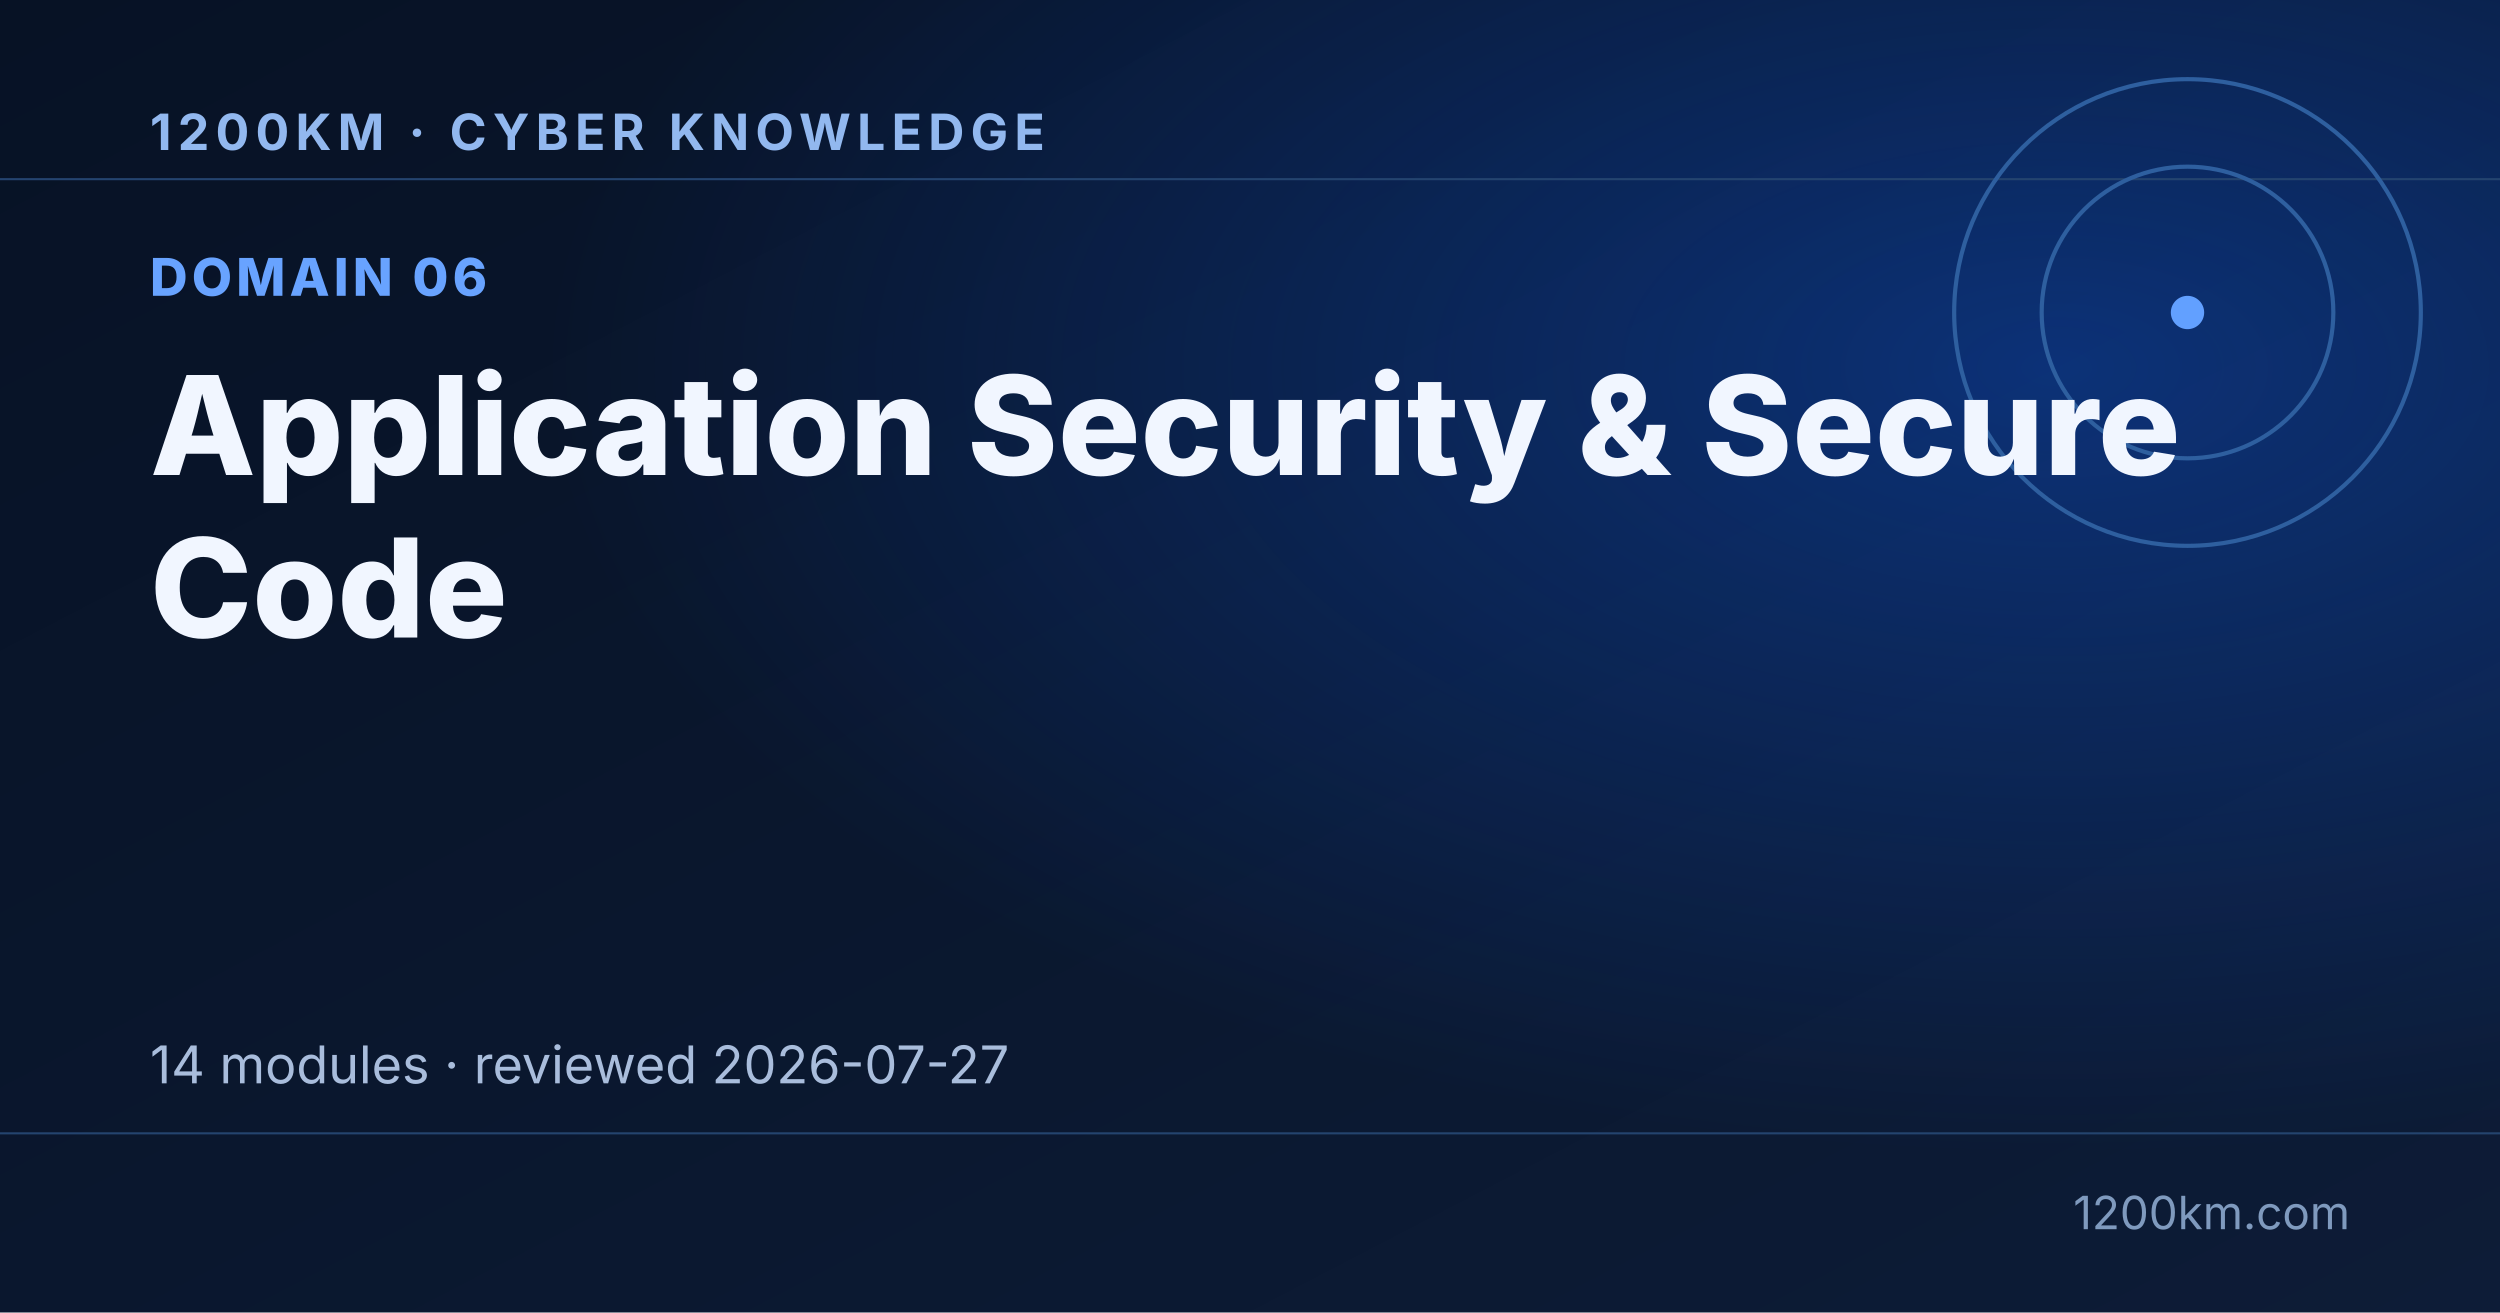
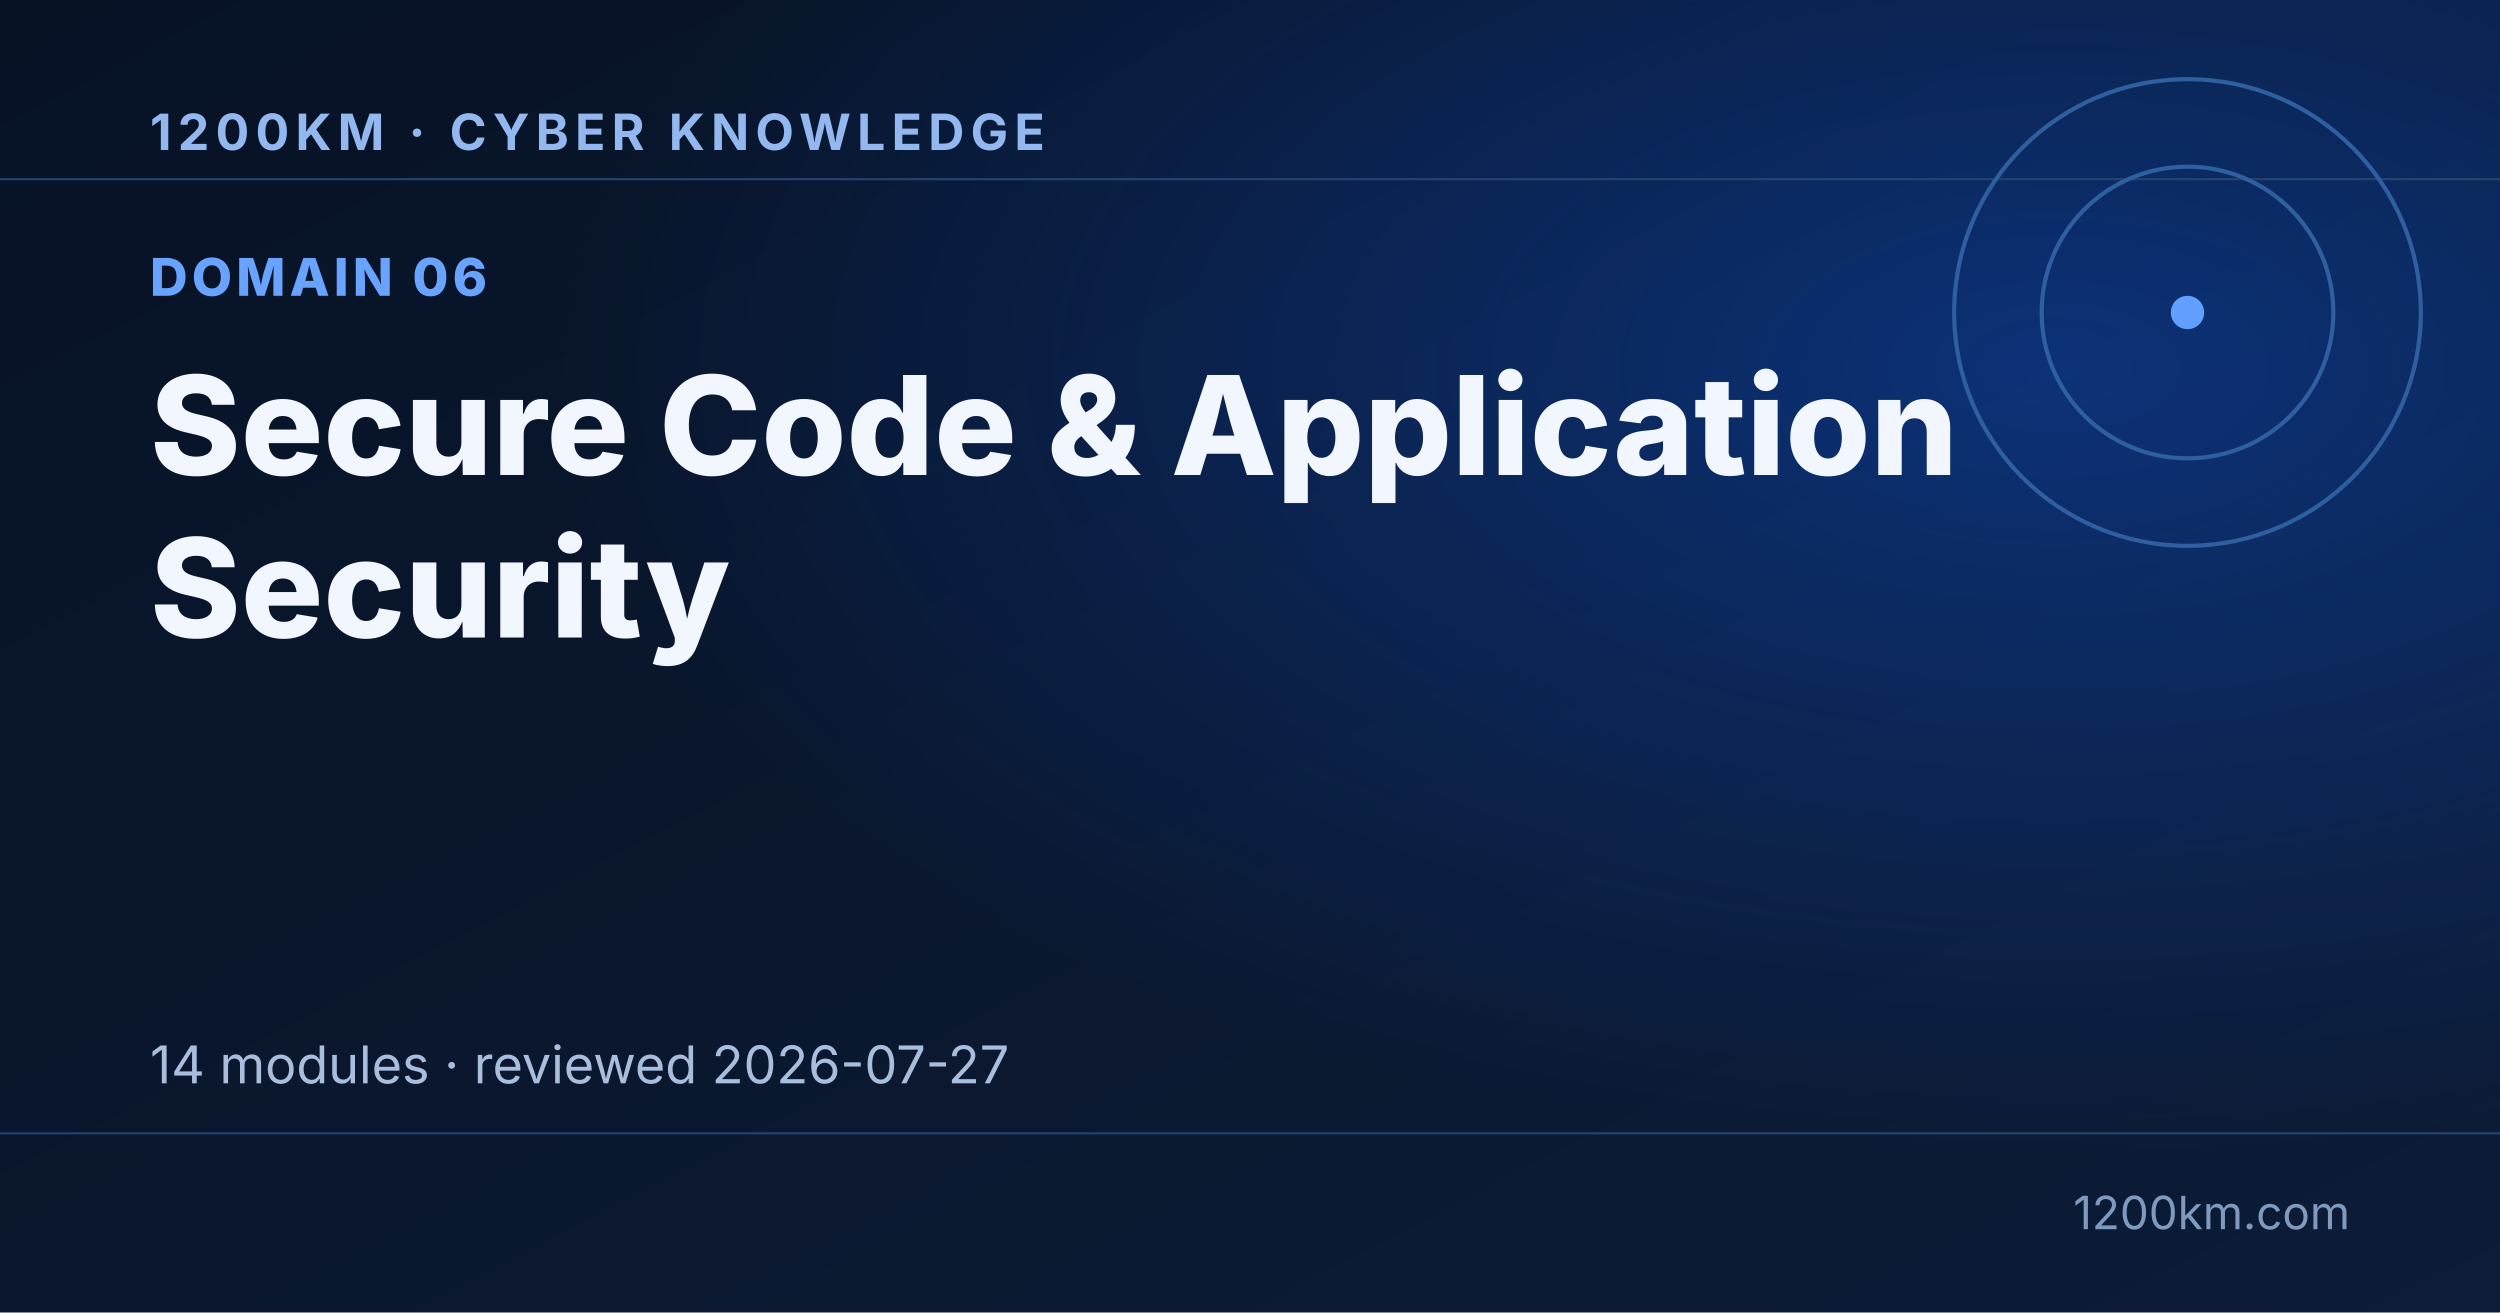
<svg xmlns="http://www.w3.org/2000/svg" width="1200" height="630" viewBox="0 0 1200 630">
  <defs>
    <linearGradient id="bg" x1="0" y1="0" x2="1" y2="1">
      <stop offset="0" stop-color="#071225" />
      <stop offset="1" stop-color="#0d1c37" />
    </linearGradient>
    <radialGradient id="glow" cx="82%" cy="28%" r="60%">
      <stop offset="0" stop-color="#0f62fe" stop-opacity=".35" />
      <stop offset="1" stop-color="#0f62fe" stop-opacity="0" />
    </radialGradient>
  </defs>
  <rect width="1200" height="630" fill="url(#bg)" />
  <rect width="1200" height="630" fill="url(#glow)" />
  <path d="M0 86H1200M0 544H1200" stroke="#24446f" />
  <circle cx="1050" cy="150" r="112" fill="none" stroke="#2e5f9f" stroke-width="2" />
  <circle cx="1050" cy="150" r="70" fill="none" stroke="#2e5f9f" stroke-width="2" />
  <circle cx="1050" cy="150" r="8" fill="#62a0ff" />
  <text x="72" y="72" fill="#92b8ef" font-family="Inter,Arial,sans-serif" font-size="24" font-weight="700" letter-spacing="3">1200KM · CYBER KNOWLEDGE</text>
  <text x="72" y="142" fill="#68a3ff" font-family="Inter,Arial,sans-serif" font-size="25" font-weight="800" letter-spacing="2">DOMAIN 06</text>
-   <text x="72" y="228" fill="#f1f6ff" font-family="Inter,Arial,sans-serif" font-size="66" font-weight="800">Application Security &amp; Secure</text>
-   <text x="72" y="306" fill="#f1f6ff" font-family="Inter,Arial,sans-serif" font-size="66" font-weight="800">Code</text>
+   <text x="72" y="228" fill="#f1f6ff" font-family="Inter,Arial,sans-serif" font-size="66" font-weight="800">Secure Code &amp; Application</text>
+   <text x="72" y="306" fill="#f1f6ff" font-family="Inter,Arial,sans-serif" font-size="66" font-weight="800">Security</text>
  <text x="72" y="520" fill="#a9bddc" font-family="Inter,Arial,sans-serif" font-size="25">14 modules · reviewed 2026-07-27</text>
  <text x="1128" y="590" text-anchor="end" fill="#7f9abe" font-family="Inter,Arial,sans-serif" font-size="22">1200km.com</text>
</svg>
